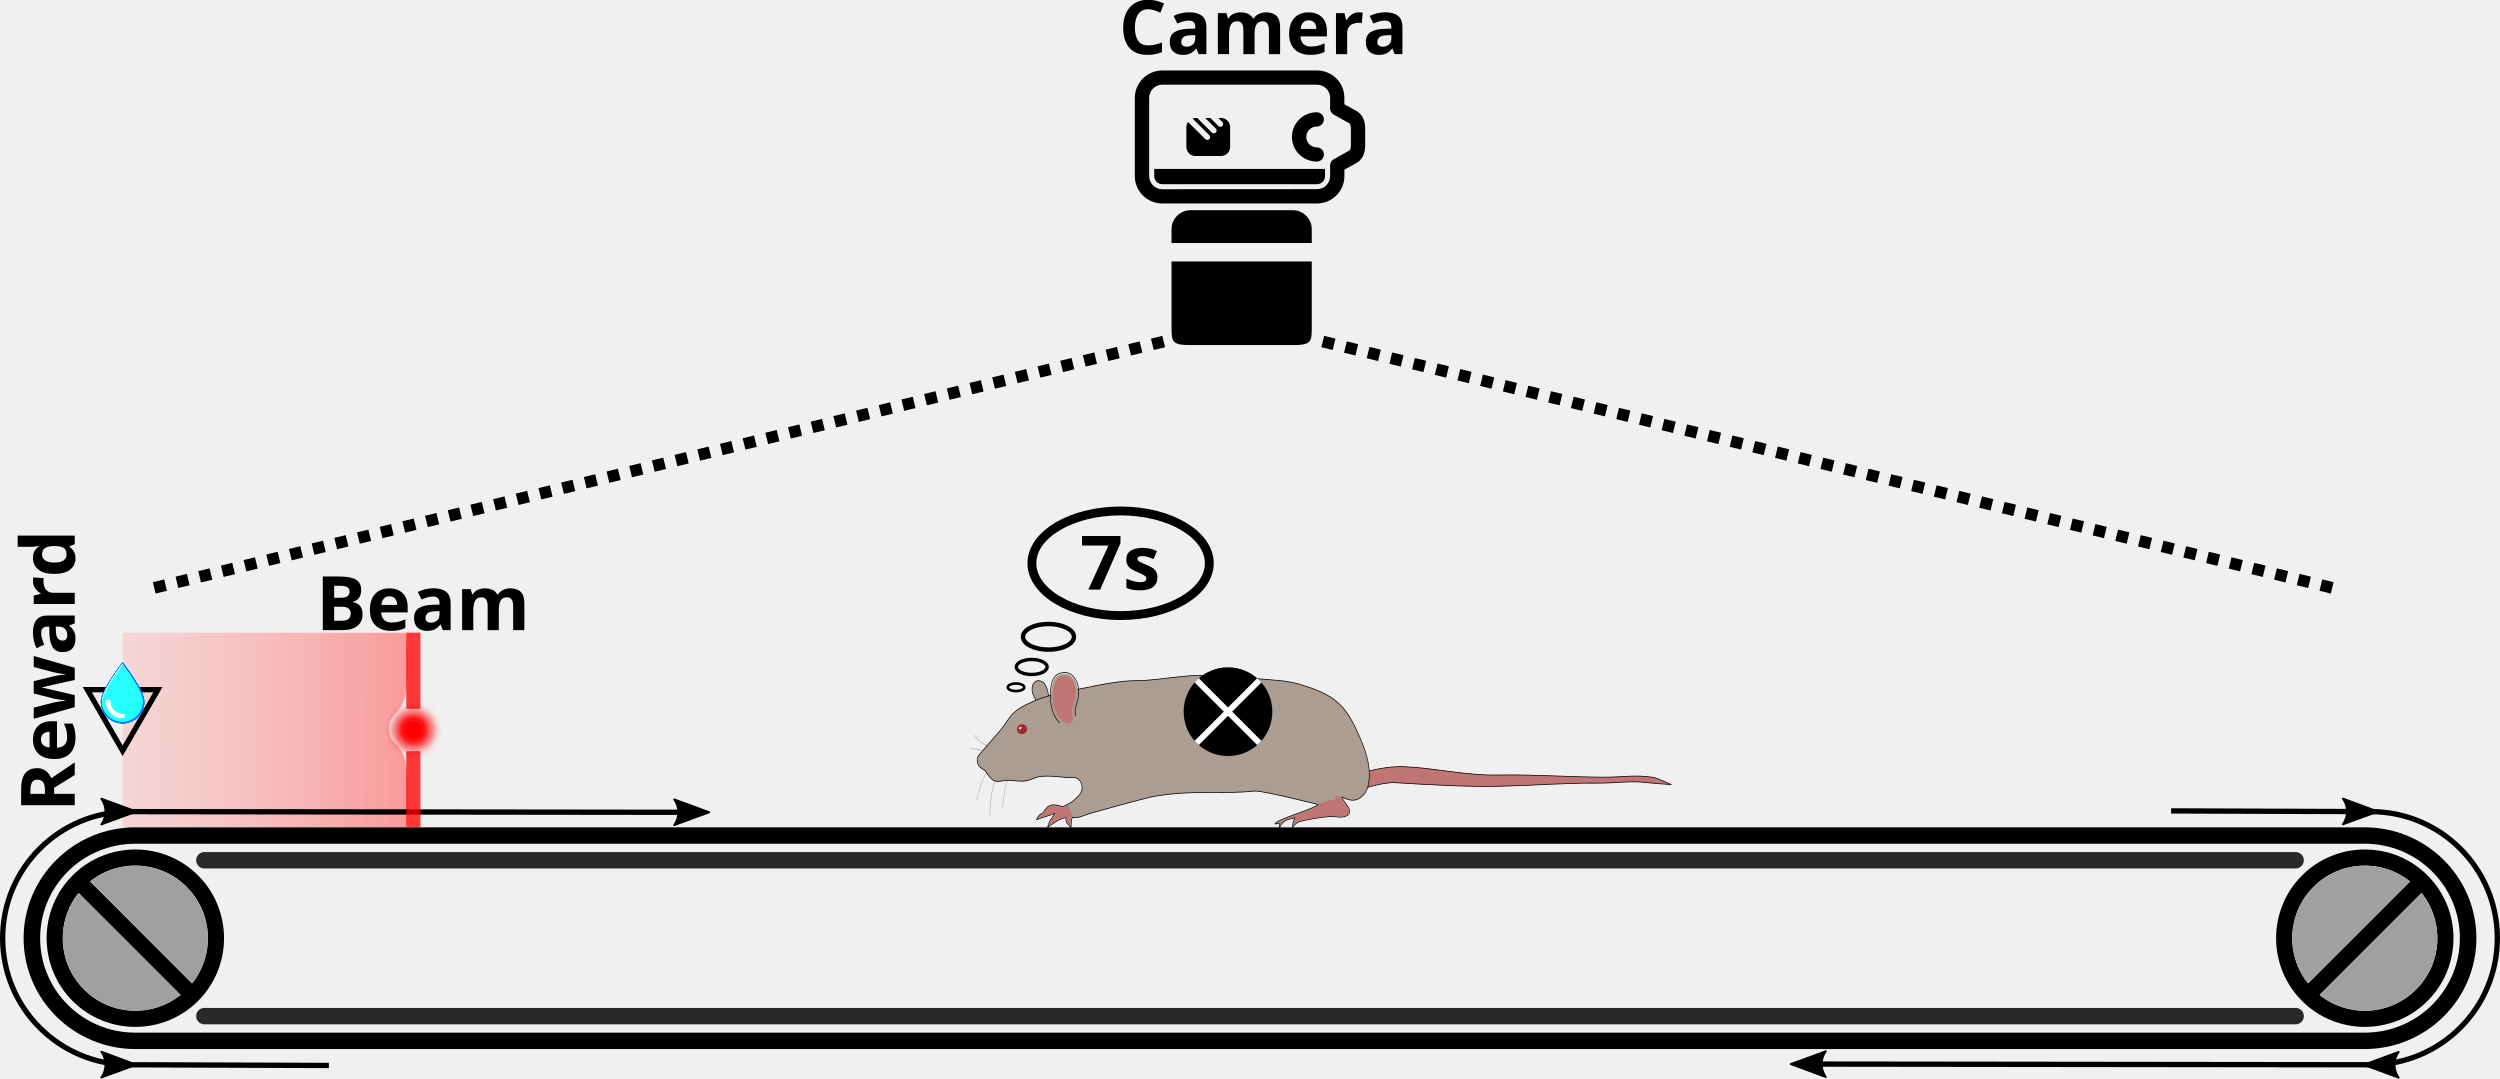
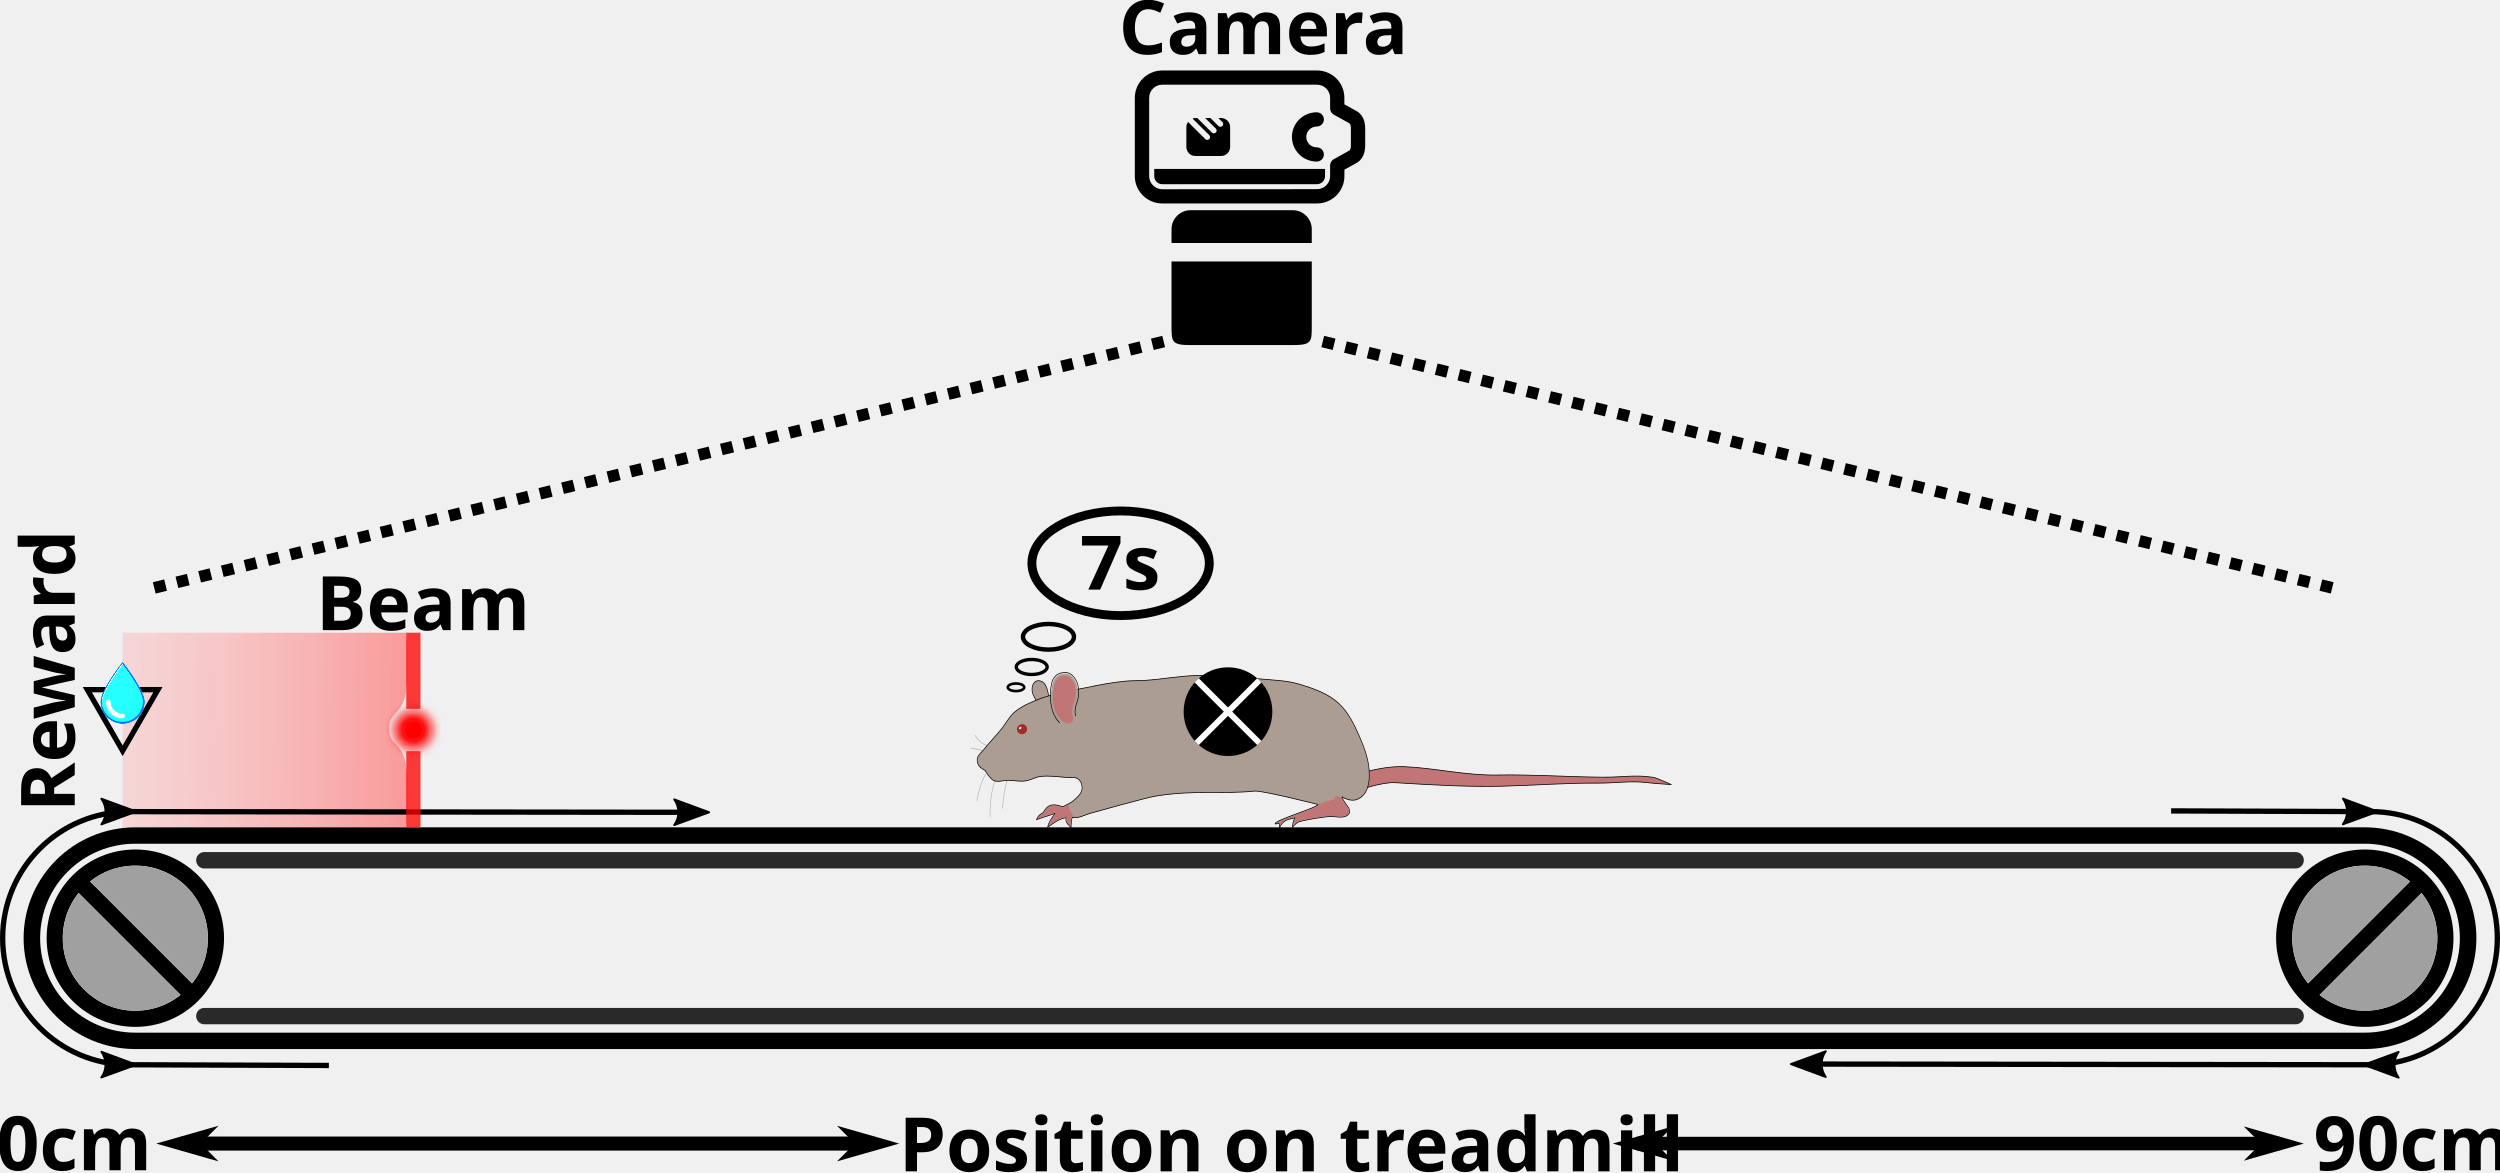
- <svg xmlns="http://www.w3.org/2000/svg" xmlns:xlink="http://www.w3.org/1999/xlink" width="1409.308mm" height="608.051mm" viewBox="0 0 4993.611 2154.51" id="svg2" version="1.1">
+ <svg xmlns="http://www.w3.org/2000/svg" xmlns:xlink="http://www.w3.org/1999/xlink" width="1409.308mm" height="660.738mm" viewBox="0 0 4993.611 2341.199" id="svg2" version="1.1">
  <defs id="defs4">
-     <marker orient="auto" refY="0.0" refX="0.0" id="Arrow1Send" style="overflow:visible;">
-       <path id="path4686" d="M 0.0,0.0 L 5.0,-5.0 L -12.5,0.0 L 5.0,5.0 L 0.0,0.0 z " style="fill-rule:evenodd;stroke:#000000;stroke-width:1pt;stroke-opacity:1;fill:#000000;fill-opacity:1" transform="scale(0.2) rotate(180) translate(6,0)" />
-     </marker>
-     <marker orient="auto" refY="0.0" refX="0.0" id="Arrow1Sstart" style="overflow:visible">
-       <path id="path4683" d="M 0.0,0.0 L 5.0,-5.0 L -12.5,0.0 L 5.0,5.0 L 0.0,0.0 z " style="fill-rule:evenodd;stroke:#000000;stroke-width:1pt;stroke-opacity:1;fill:#000000;fill-opacity:1" transform="scale(0.2) translate(6,0)" />
-     </marker>
-     <marker orient="auto" refY="0.0" refX="0.0" id="marker5003" style="overflow:visible">
-       <path id="path5005" d="M 0.0,0.0 L 5.0,-5.0 L -12.5,0.0 L 5.0,5.0 L 0.0,0.0 z " style="fill-rule:evenodd;stroke:#000000;stroke-width:1pt;stroke-opacity:1;fill:#000000;fill-opacity:1" transform="scale(0.4) translate(10,0)" />
-     </marker>
-     <marker orient="auto" refY="0.0" refX="0.0" id="marker4999" style="overflow:visible;">
-       <path id="path5001" d="M 0.0,0.0 L 5.0,-5.0 L -12.5,0.0 L 5.0,5.0 L 0.0,0.0 z " style="fill-rule:evenodd;stroke:#000000;stroke-width:1pt;stroke-opacity:1;fill:#000000;fill-opacity:1" transform="scale(0.4) rotate(180) translate(10,0)" />
-     </marker>
-     <marker orient="auto" refY="0.0" refX="0.0" id="marker4995" style="overflow:visible">
-       <path id="path4997" d="M 0.0,0.0 L 5.0,-5.0 L -12.5,0.0 L 5.0,5.0 L 0.0,0.0 z " style="fill-rule:evenodd;stroke:#000000;stroke-width:1pt;stroke-opacity:1;fill:#000000;fill-opacity:1" transform="scale(0.4) translate(10,0)" />
-     </marker>
-     <marker orient="auto" refY="0.0" refX="0.0" id="Arrow1Mend" style="overflow:visible;">
-       <path id="path4680" d="M 0.0,0.0 L 5.0,-5.0 L -12.5,0.0 L 5.0,5.0 L 0.0,0.0 z " style="fill-rule:evenodd;stroke:#000000;stroke-width:1pt;stroke-opacity:1;fill:#000000;fill-opacity:1" transform="scale(0.4) rotate(180) translate(10,0)" />
-     </marker>
-     <marker orient="auto" refY="0.0" refX="0.0" id="Arrow1Mstart" style="overflow:visible">
-       <path id="path4677" d="M 0.0,0.0 L 5.0,-5.0 L -12.5,0.0 L 5.0,5.0 L 0.0,0.0 z " style="fill-rule:evenodd;stroke:#000000;stroke-width:1pt;stroke-opacity:1;fill:#000000;fill-opacity:1" transform="scale(0.4) translate(10,0)" />
-     </marker>
-     <marker orient="auto" refY="0.0" refX="0.0" id="Arrow1Lend" style="overflow:visible;">
-       <path id="path4674" d="M 0.0,0.0 L 5.0,-5.0 L -12.5,0.0 L 5.0,5.0 L 0.0,0.0 z " style="fill-rule:evenodd;stroke:#000000;stroke-width:1pt;stroke-opacity:1;fill:#000000;fill-opacity:1" transform="scale(0.8) rotate(180) translate(12.5,0)" />
-     </marker>
-     <marker orient="auto" refY="0.0" refX="0.0" id="Arrow1Lstart" style="overflow:visible">
-       <path id="path4671" d="M 0.0,0.0 L 5.0,-5.0 L -12.5,0.0 L 5.0,5.0 L 0.0,0.0 z " style="fill-rule:evenodd;stroke:#000000;stroke-width:1pt;stroke-opacity:1;fill:#000000;fill-opacity:1" transform="scale(0.8) translate(12.5,0)" />
+     <marker orient="auto" refY="0" refX="0" id="Arrow1Send" style="overflow:visible">
+       <path id="path4686" d="M 0,0 5,-5 -12.5,0 5,5 0,0 Z" style="fill:#000000;fill-opacity:1;fill-rule:evenodd;stroke:#000000;stroke-width:1pt;stroke-opacity:1" transform="matrix(-0.2,0,0,-0.2,-1.2,0)" />
+     </marker>
+     <marker orient="auto" refY="0" refX="0" id="Arrow1Sstart" style="overflow:visible">
+       <path id="path4683" d="M 0,0 5,-5 -12.5,0 5,5 0,0 Z" style="fill:#000000;fill-opacity:1;fill-rule:evenodd;stroke:#000000;stroke-width:1pt;stroke-opacity:1" transform="matrix(0.2,0,0,0.2,1.2,0)" />
+     </marker>
+     <marker orient="auto" refY="0" refX="0" id="marker5003" style="overflow:visible">
+       <path id="path5005" d="M 0,0 5,-5 -12.5,0 5,5 0,0 Z" style="fill:#000000;fill-opacity:1;fill-rule:evenodd;stroke:#000000;stroke-width:1pt;stroke-opacity:1" transform="matrix(0.4,0,0,0.4,4,0)" />
+     </marker>
+     <marker orient="auto" refY="0" refX="0" id="marker4999" style="overflow:visible">
+       <path id="path5001" d="M 0,0 5,-5 -12.5,0 5,5 0,0 Z" style="fill:#000000;fill-opacity:1;fill-rule:evenodd;stroke:#000000;stroke-width:1pt;stroke-opacity:1" transform="matrix(-0.4,0,0,-0.4,-4,0)" />
+     </marker>
+     <marker orient="auto" refY="0" refX="0" id="marker4995" style="overflow:visible">
+       <path id="path4997" d="M 0,0 5,-5 -12.5,0 5,5 0,0 Z" style="fill:#000000;fill-opacity:1;fill-rule:evenodd;stroke:#000000;stroke-width:1pt;stroke-opacity:1" transform="matrix(0.4,0,0,0.4,4,0)" />
+     </marker>
+     <marker orient="auto" refY="0" refX="0" id="Arrow1Mend" style="overflow:visible">
+       <path id="path4680" d="M 0,0 5,-5 -12.5,0 5,5 0,0 Z" style="fill:#000000;fill-opacity:1;fill-rule:evenodd;stroke:#000000;stroke-width:1pt;stroke-opacity:1" transform="matrix(-0.4,0,0,-0.4,-4,0)" />
+     </marker>
+     <marker orient="auto" refY="0" refX="0" id="Arrow1Mstart" style="overflow:visible">
+       <path id="path4677" d="M 0,0 5,-5 -12.5,0 5,5 0,0 Z" style="fill:#000000;fill-opacity:1;fill-rule:evenodd;stroke:#000000;stroke-width:1pt;stroke-opacity:1" transform="matrix(0.4,0,0,0.4,4,0)" />
+     </marker>
+     <marker orient="auto" refY="0" refX="0" id="Arrow1Lend" style="overflow:visible">
+       <path id="path4674" d="M 0,0 5,-5 -12.5,0 5,5 0,0 Z" style="fill:#000000;fill-opacity:1;fill-rule:evenodd;stroke:#000000;stroke-width:1pt;stroke-opacity:1" transform="matrix(-0.8,0,0,-0.8,-10,0)" />
+     </marker>
+     <marker orient="auto" refY="0" refX="0" id="Arrow1Lstart" style="overflow:visible">
+       <path id="path4671" d="M 0,0 5,-5 -12.5,0 5,5 0,0 Z" style="fill:#000000;fill-opacity:1;fill-rule:evenodd;stroke:#000000;stroke-width:1pt;stroke-opacity:1" transform="matrix(0.8,0,0,0.8,10,0)" />
    </marker>
    <marker orient="auto" refY="0" refX="0" id="Arrow2Mstart" style="overflow:visible">
      <path id="path4530" style="fill:#000000;fill-opacity:1;fill-rule:evenodd;stroke:#000000;stroke-width:0.625;stroke-linejoin:round;stroke-opacity:1" d="M 8.719,4.034 -2.207,0.016 8.719,-4.002 c -1.745,2.372 -1.735,5.617 -6e-7,8.035 z" transform="scale(0.6,0.6)" />
    </marker>
    <linearGradient id="linearGradient19819">
      <stop style="stop-color:#ff0000;stop-opacity:1" offset="0" id="stop19821" />
      <stop style="stop-color:#ffffff;stop-opacity:0" offset="1" id="stop19823" />
    </linearGradient>
    <marker style="overflow:visible" id="marker9438" refX="0" refY="0" orient="auto">
      <path transform="scale(0.6,0.6)" d="M 8.719,4.034 -2.207,0.016 8.719,-4.002 c -1.745,2.372 -1.735,5.617 -6e-7,8.035 z" style="fill:#000000;fill-opacity:1;fill-rule:evenodd;stroke:#000000;stroke-width:0.625;stroke-linejoin:round;stroke-opacity:1" id="path9440" />
    </marker>
    <marker style="overflow:visible" id="marker9170" refX="0" refY="0" orient="auto">
      <path transform="scale(-0.6,-0.6)" d="M 8.719,4.034 -2.207,0.016 8.719,-4.002 c -1.745,2.372 -1.735,5.617 -6e-7,8.035 z" style="fill:#000000;fill-opacity:1;fill-rule:evenodd;stroke:#000000;stroke-width:0.625;stroke-linejoin:round;stroke-opacity:1" id="path9172" />
    </marker>
    <marker style="overflow:visible" id="marker9170-6" refX="0" refY="0" orient="auto">
      <path transform="scale(-0.6,-0.6)" d="M 8.719,4.034 -2.207,0.016 8.719,-4.002 c -1.745,2.372 -1.735,5.617 -6e-7,8.035 z" style="fill:#000000;fill-opacity:1;fill-rule:evenodd;stroke:#000000;stroke-width:0.625;stroke-linejoin:round;stroke-opacity:1" id="path9172-0" />
    </marker>
    <marker style="overflow:visible" id="marker9438-6" refX="0" refY="0" orient="auto">
      <path transform="scale(0.6,0.6)" d="M 8.719,4.034 -2.207,0.016 8.719,-4.002 c -1.745,2.372 -1.735,5.617 -6e-7,8.035 z" style="fill:#000000;fill-opacity:1;fill-rule:evenodd;stroke:#000000;stroke-width:0.625;stroke-linejoin:round;stroke-opacity:1" id="path9440-2" />
    </marker>
    <marker orient="auto" refY="0" refX="0" id="marker8992-6" style="overflow:visible">
      <path id="path8994-1" style="fill:#000000;fill-opacity:1;fill-rule:evenodd;stroke:#000000;stroke-width:0.625;stroke-linejoin:round;stroke-opacity:1" d="M 8.719,4.034 -2.207,0.016 8.719,-4.002 c -1.745,2.372 -1.735,5.617 -6e-7,8.035 z" transform="scale(-0.6,-0.6)" />
    </marker>
    <filter height="1.72" y="-0.36" width="1.72" x="-0.36" id="filter18049" style="color-interpolation-filters:sRGB">
      <feGaussianBlur id="feGaussianBlur18051" stdDeviation="8.504" />
    </filter>
    <filter height="1.48" y="-0.24" width="1.48" x="-0.24" id="filter18057" style="color-interpolation-filters:sRGB">
      <feGaussianBlur id="feGaussianBlur18059" stdDeviation="2.835" />
    </filter>
    <filter style="color-interpolation-filters:sRGB" id="filter19758">
      <feGaussianBlur stdDeviation="1" result="result1" id="feGaussianBlur19760" />
      <feComposite in="result1" in2="result1" result="result4" operator="in" id="feComposite19762" />
      <feBlend in="result1" mode="screen" result="result5" in2="result4" id="feBlend19764" />
      <feGaussianBlur stdDeviation="8" result="result6" in="result5" id="feGaussianBlur19766" />
      <feComposite operator="atop" in="result6" in2="result5" result="result8" id="feComposite19768" />
      <feComposite operator="in" result="fbSourceGraphic" in="result6" in2="result8" id="feComposite19770" />
      <feGaussianBlur result="result0" in="fbSourceGraphic" stdDeviation="2.5" id="feGaussianBlur19772" />
      <feSpecularLighting specularExponent="45" specularConstant="1.5" surfaceScale="1" lighting-color="#ffffff" result="result1" in="result0" id="feSpecularLighting19774">
        <fePointLight z="21000" y="-9000" x="-6000" id="fePointLight19776" />
      </feSpecularLighting>
      <feComposite operator="in" result="result2" in="result1" in2="fbSourceGraphic" id="feComposite19778" />
      <feComposite k3="1" k2="1" operator="arithmetic" result="result4" in="fbSourceGraphic" in2="result2" id="feComposite19780" k1="0" k4="0" />
      <feComposite operator="in" in2="result4" result="result91" id="feComposite19782" />
      <feBlend mode="multiply" in2="result91" id="feBlend19784" />
    </filter>
    <linearGradient xlink:href="#linearGradient19819" id="linearGradient19825" x1="552.424" y1="-1331.428" x2="-1620.382" y2="-1360.418" gradientUnits="userSpaceOnUse" gradientTransform="translate(-5.1889e-7,2.6423298e-6)" />
    <marker orient="auto" refY="0" refX="0" id="Arrow1Mstart-7" style="overflow:visible">
      <path id="path4677-0" d="M 0,0 5,-5 -12.5,0 5,5 0,0 Z" style="fill:#000000;fill-opacity:1;fill-rule:evenodd;stroke:#000000;stroke-width:1pt;stroke-opacity:1" transform="matrix(0.4,0,0,0.4,4,0)" />
    </marker>
    <marker orient="auto" refY="0" refX="0" id="Arrow1Mend-9" style="overflow:visible">
      <path id="path4680-3" d="M 0,0 5,-5 -12.5,0 5,5 0,0 Z" style="fill:#000000;fill-opacity:1;fill-rule:evenodd;stroke:#000000;stroke-width:1pt;stroke-opacity:1" transform="matrix(-0.4,0,0,-0.4,-4,0)" />
    </marker>
    <marker orient="auto" refY="0" refX="0" id="Arrow1Mstart-0" style="overflow:visible">
      <path id="path4677-6" d="M 0,0 5,-5 -12.5,0 5,5 0,0 Z" style="fill:#000000;fill-opacity:1;fill-rule:evenodd;stroke:#000000;stroke-width:1pt;stroke-opacity:1" transform="matrix(0.4,0,0,0.4,4,0)" />
    </marker>
    <marker orient="auto" refY="0" refX="0" id="Arrow1Mend-2" style="overflow:visible">
      <path id="path4680-6" d="M 0,0 5,-5 -12.5,0 5,5 0,0 Z" style="fill:#000000;fill-opacity:1;fill-rule:evenodd;stroke:#000000;stroke-width:1pt;stroke-opacity:1" transform="matrix(-0.4,0,0,-0.4,-4,0)" />
    </marker>
    <marker orient="auto" refY="0" refX="0" id="Arrow1Sstart-8" style="overflow:visible">
      <path id="path4683-7" d="M 0,0 5,-5 -12.5,0 5,5 0,0 Z" style="fill:#000000;fill-opacity:1;fill-rule:evenodd;stroke:#000000;stroke-width:1pt;stroke-opacity:1" transform="matrix(0.2,0,0,0.2,1.2,0)" />
    </marker>
    <marker orient="auto" refY="0" refX="0" id="Arrow1Send-9" style="overflow:visible">
      <path id="path4686-2" d="M 0,0 5,-5 -12.5,0 5,5 0,0 Z" style="fill:#000000;fill-opacity:1;fill-rule:evenodd;stroke:#000000;stroke-width:1pt;stroke-opacity:1" transform="matrix(-0.2,0,0,-0.2,-1.2,0)" />
    </marker>
  </defs>
  <g transform="translate(1108.236,2803.573)" id="layer1">
    <path style="opacity:1;fill:url(#linearGradient19825);fill-opacity:1;fill-rule:evenodd;stroke:none;stroke-width:35.433;stroke-linecap:square;stroke-linejoin:miter;stroke-miterlimit:4;stroke-dasharray:none;stroke-dashoffset:0;stroke-opacity:1" d="m -863.251,-1539.737 566.642,0 c 0,0 6.959,84.264 -1.642,124.114 -8.602,39.849 -32.765,35.284 -32.836,67.778 -0.073,33.302 24.198,25.863 32.836,66.742 8.638,40.879 1.642,130.075 1.642,130.075 l -566.642,0 z" id="rect19817" />
    <g transform="translate(30,0)" id="g16892">
      <g id="g4769">
        <path id="path4334" d="m -867.681,-1151.055 c -123.188,10e-4 -223.405,99.344 -223.405,221.457 0,122.113 100.217,221.456 223.405,221.457 l 0,-32.74 c -105.338,-10e-4 -190.376,-84.298 -190.376,-188.717 0,-104.419 85.039,-188.716 190.376,-188.717 z m 0.002,0 0,32.74 4452.498,0 c 105.338,0 190.377,84.298 190.377,188.717 0,104.418 -85.039,188.716 -190.377,188.717 l -4452.498,0 0,32.74 4452.498,0 c 123.188,0 223.405,-99.344 223.405,-221.457 0,-122.113 -100.217,-221.456 -223.405,-221.457 z" style="color:#000000;font-style:normal;font-variant:normal;font-weight:normal;font-stretch:normal;font-size:medium;line-height:normal;font-family:sans-serif;text-indent:0;text-align:start;text-decoration:none;text-decoration-line:none;text-decoration-style:solid;text-decoration-color:#000000;letter-spacing:normal;word-spacing:normal;text-transform:none;direction:ltr;block-progression:tb;writing-mode:lr-tb;baseline-shift:baseline;text-anchor:start;white-space:normal;clip-rule:nonzero;display:inline;overflow:visible;visibility:visible;opacity:1;isolation:auto;mix-blend-mode:normal;color-interpolation:sRGB;color-interpolation-filters:linearRGB;solid-color:#000000;solid-opacity:1;fill:#000000;fill-opacity:1;fill-rule:nonzero;stroke:none;stroke-width:177.165;stroke-linecap:square;stroke-linejoin:miter;stroke-miterlimit:4;stroke-dasharray:none;stroke-dashoffset:0;stroke-opacity:1;color-rendering:auto;image-rendering:auto;shape-rendering:auto;text-rendering:auto;enable-background:accumulate" />
        <path id="path5941" d="m -730.065,-1085.231 2088.634,0 2088.635,0 0,0" style="fill:none;fill-opacity:1;fill-rule:evenodd;stroke:#000000;stroke-width:32.74;stroke-linecap:round;stroke-linejoin:miter;stroke-miterlimit:4;stroke-dasharray:none;stroke-opacity:0.825" />
        <path id="path5941-7" d="m -730.065,-773.963 2088.634,0 2088.635,0 0,0" style="fill:none;fill-opacity:1;fill-rule:evenodd;stroke:#000000;stroke-width:32.74;stroke-linecap:round;stroke-linejoin:miter;stroke-miterlimit:4;stroke-dasharray:none;stroke-opacity:0.825" />
        <g transform="matrix(0.9119516,0,0,0.9119516,-1352.608,-540.0852)" id="g4269">
          <path style="color:#000000;font-style:normal;font-variant:normal;font-weight:normal;font-stretch:normal;font-size:medium;line-height:normal;font-family:sans-serif;text-indent:0;text-align:start;text-decoration:none;text-decoration-line:none;text-decoration-style:solid;text-decoration-color:#000000;letter-spacing:normal;word-spacing:normal;text-transform:none;direction:ltr;block-progression:tb;writing-mode:lr-tb;baseline-shift:baseline;text-anchor:start;white-space:normal;clip-rule:nonzero;display:inline;overflow:visible;visibility:visible;opacity:1;isolation:auto;mix-blend-mode:normal;color-interpolation:sRGB;color-interpolation-filters:linearRGB;solid-color:#000000;solid-opacity:1;fill:#000000;fill-opacity:1;fill-rule:nonzero;stroke:none;stroke-width:35.433;stroke-linecap:butt;stroke-linejoin:miter;stroke-miterlimit:4;stroke-dasharray:none;stroke-dashoffset:0;stroke-opacity:1;color-rendering:auto;image-rendering:auto;shape-rendering:auto;text-rendering:auto;enable-background:accumulate" d="m 668.945,-564.569 c -75.762,-75.762 -199.135,-75.764 -274.897,-10e-4 -75.762,75.762 -75.762,199.136 0,274.899 75.762,75.762 199.135,75.761 274.897,-10e-4 75.762,-75.762 75.762,-199.134 2e-5,-274.896 z m -25.054,25.054 c 57.985,57.985 61.923,149.073 11.834,211.567 L 432.323,-551.349 c 62.494,-50.088 153.582,-46.151 211.567,11.834 z m -236.623,13.221 223.402,223.402 c -62.494,50.09 -153.582,46.151 -211.567,-11.834 -57.985,-57.985 -61.924,-149.073 -11.834,-211.567 z" id="path4155" />
          <path style="fill:#a0a0a0;stroke:none;stroke-width:1px;stroke-linecap:butt;stroke-linejoin:miter;stroke-opacity:1" d="m 522.506,1659.064 c -23.584,-1.338 -47.441,-8.235 -67.8,-19.598 -35.31,-19.709 -62.023,-52.093 -74.333,-90.114 -3.416,-10.549 -5.685,-21.299 -6.988,-33.102 -0.836,-7.572 -0.837,-24.256 -0.003,-31.734 2.928,-26.236 11.251,-49.644 25.22,-70.926 3.016,-4.595 8.277,-11.86 8.604,-11.88 0.097,-0.01 50.352,50.164 111.677,111.49 l 111.5,111.501 -3.568,2.702 c -29.603,22.418 -67.026,33.778 -104.31,31.662 z" id="path4265" transform="translate(0,-1927.559)" />
          <path style="fill:#a0a0a0;stroke:none;stroke-width:1px;stroke-linecap:butt;stroke-linejoin:miter;stroke-opacity:1" d="m 544.031,1487.794 c -66.207,-66.219 -111.392,-111.672 -111.167,-111.825 0.209,-0.142 1.879,-1.388 3.712,-2.769 7.745,-5.838 15.447,-10.574 24.624,-15.143 16.794,-8.361 35.458,-13.726 55.077,-15.831 5.655,-0.607 24.829,-0.601 30.406,0.01 12.989,1.421 24.32,3.876 35.709,7.735 55.711,18.878 96.773,67.528 106.025,125.621 1.397,8.772 1.764,13.913 1.768,24.749 0.004,11.589 -0.404,16.801 -2.109,26.897 -3.879,22.974 -13.501,46.064 -27.114,65.065 -1.866,2.604 -3.841,5.258 -4.389,5.898 l -0.996,1.162 -111.546,-111.567 z" id="path4267" transform="translate(0,-1927.559)" />
        </g>
        <g transform="matrix(0,-0.9119508,0.9119508,0,3974.839,-444.9002)" id="g4274">
          <path id="path4276" d="m 668.945,-564.569 c -75.762,-75.762 -199.135,-75.764 -274.897,-10e-4 -75.762,75.762 -75.762,199.136 0,274.899 75.762,75.762 199.135,75.761 274.897,-10e-4 75.762,-75.762 75.762,-199.134 2e-5,-274.896 z m -25.054,25.054 c 57.985,57.985 61.923,149.073 11.834,211.567 L 432.323,-551.349 c 62.494,-50.088 153.582,-46.151 211.567,11.834 z m -236.623,13.221 223.402,223.402 c -62.494,50.09 -153.582,46.151 -211.567,-11.834 -57.985,-57.985 -61.924,-149.073 -11.834,-211.567 z" style="color:#000000;font-style:normal;font-variant:normal;font-weight:normal;font-stretch:normal;font-size:medium;line-height:normal;font-family:sans-serif;text-indent:0;text-align:start;text-decoration:none;text-decoration-line:none;text-decoration-style:solid;text-decoration-color:#000000;letter-spacing:normal;word-spacing:normal;text-transform:none;direction:ltr;block-progression:tb;writing-mode:lr-tb;baseline-shift:baseline;text-anchor:start;white-space:normal;clip-rule:nonzero;display:inline;overflow:visible;visibility:visible;opacity:1;isolation:auto;mix-blend-mode:normal;color-interpolation:sRGB;color-interpolation-filters:linearRGB;solid-color:#000000;solid-opacity:1;fill:#000000;fill-opacity:1;fill-rule:nonzero;stroke:none;stroke-width:35.433;stroke-linecap:butt;stroke-linejoin:miter;stroke-miterlimit:4;stroke-dasharray:none;stroke-dashoffset:0;stroke-opacity:1;color-rendering:auto;image-rendering:auto;shape-rendering:auto;text-rendering:auto;enable-background:accumulate" />
          <path transform="translate(0,-1927.559)" id="path4278" d="m 522.506,1659.064 c -23.584,-1.338 -47.441,-8.235 -67.8,-19.598 -35.31,-19.709 -62.023,-52.093 -74.333,-90.114 -3.416,-10.549 -5.685,-21.299 -6.988,-33.102 -0.836,-7.572 -0.837,-24.256 -0.003,-31.734 2.928,-26.236 11.251,-49.644 25.22,-70.926 3.016,-4.595 8.277,-11.86 8.604,-11.88 0.097,-0.01 50.352,50.164 111.677,111.49 l 111.5,111.501 -3.568,2.702 c -29.603,22.418 -67.026,33.778 -104.31,31.662 z" style="fill:#a0a0a0;stroke:none;stroke-width:1px;stroke-linecap:butt;stroke-linejoin:miter;stroke-opacity:1" />
          <path transform="translate(0,-1927.559)" id="path4280" d="m 544.031,1487.794 c -66.207,-66.219 -111.392,-111.672 -111.167,-111.825 0.209,-0.142 1.879,-1.388 3.712,-2.769 7.745,-5.838 15.447,-10.574 24.624,-15.143 16.794,-8.361 35.458,-13.726 55.077,-15.831 5.655,-0.607 24.829,-0.601 30.406,0.01 12.989,1.421 24.32,3.876 35.709,7.735 55.711,18.878 96.773,67.528 106.025,125.621 1.397,8.772 1.764,13.913 1.768,24.749 0.004,11.589 -0.404,16.801 -2.109,26.897 -3.879,22.974 -13.501,46.064 -27.114,65.065 -1.866,2.604 -3.841,5.258 -4.389,5.898 l -0.996,1.162 -111.546,-111.567 z" style="fill:#a0a0a0;stroke:none;stroke-width:1px;stroke-linecap:butt;stroke-linejoin:miter;stroke-opacity:1" />
        </g>
        <path id="path7156" d="m -880.105,-676.783 c -139.626,8e-4 -252.816,-113.188 -252.816,-252.815 -8e-4,-139.627 113.189,-252.817 252.816,-252.816" style="opacity:1;fill:none;fill-opacity:1;fill-rule:evenodd;stroke:#000000;stroke-width:10.63;stroke-linecap:round;stroke-linejoin:miter;stroke-miterlimit:4;stroke-dasharray:none;stroke-dashoffset:0;stroke-opacity:1;marker-end:url(#marker9170)" />
        <path id="path7165" d="m 264.125,-1180.999 -1144.232,-1.414 0,0 0,0" style="fill:none;fill-rule:evenodd;stroke:#000000;stroke-width:10.63;stroke-linecap:butt;stroke-linejoin:miter;stroke-miterlimit:0;stroke-dasharray:none;stroke-opacity:1;marker-start:url(#marker9438)" />
        <path id="path7165-3" d="m -481.297,-675.369 -398.808,-1.414 0,0 0,0" style="fill:none;fill-rule:evenodd;stroke:#000000;stroke-width:10.63;stroke-linecap:butt;stroke-linejoin:miter;stroke-miterlimit:4;stroke-dasharray:none;stroke-opacity:1;marker-end:url(#Arrow2Mstart)" />
        <path id="path7156-7" d="m 3597.243,-1182.414 c 139.626,-8e-4 252.816,113.188 252.816,252.815 8e-4,139.627 -113.189,252.817 -252.816,252.816" style="opacity:1;fill:none;fill-opacity:1;fill-rule:evenodd;stroke:#000000;stroke-width:10.63;stroke-linecap:round;stroke-linejoin:miter;stroke-miterlimit:4;stroke-dasharray:none;stroke-dashoffset:0;stroke-opacity:1;marker-end:url(#marker9170-6)" />
        <path id="path7165-9" d="m 2453.013,-678.197 1144.232,1.414 0,0 0,0" style="fill:none;fill-rule:evenodd;stroke:#000000;stroke-width:10.63;stroke-linecap:butt;stroke-linejoin:miter;stroke-miterlimit:0;stroke-dasharray:none;stroke-opacity:1;marker-start:url(#marker9438-6)" />
        <path id="path7165-3-2" d="m 3198.435,-1183.828 398.808,1.414 0,0 0,0" style="fill:none;fill-rule:evenodd;stroke:#000000;stroke-width:10.63;stroke-linecap:butt;stroke-linejoin:miter;stroke-miterlimit:4;stroke-dasharray:none;stroke-opacity:1;marker-end:url(#marker8992-6)" />
      </g>
    </g>
    <g id="g18800">
      <path style="opacity:0.771;fill:none;fill-rule:evenodd;stroke:#ff0000;stroke-width:28.346;stroke-linecap:butt;stroke-linejoin:miter;stroke-miterlimit:4;stroke-dasharray:none;stroke-dashoffset:0;stroke-opacity:1" d="m -282.573,-1303.165 0,76.055 0,76.055" id="path16954" />
      <g transform="translate(0,13.74487)" id="g18795">
        <ellipse ry="28.346" rx="28.346" cy="-1345.937" cx="-295.825" id="path16915" style="opacity:1;fill:none;fill-opacity:1;fill-rule:evenodd;stroke:#ff0000;stroke-width:12.638;stroke-linecap:butt;stroke-linejoin:miter;stroke-miterlimit:0;stroke-dasharray:none;stroke-dashoffset:0;stroke-opacity:1;filter:url(#filter18049)" transform="matrix(1.121452,0,0,1.121452,49.18066,150.2155)" />
        <ellipse ry="14.173" rx="14.173" cy="-1345.937" cx="-295.825" id="path16915-3" style="opacity:1;fill:none;fill-opacity:1;fill-rule:evenodd;stroke:#ff0000;stroke-width:9.6;stroke-linecap:butt;stroke-linejoin:miter;stroke-miterlimit:0;stroke-dasharray:none;stroke-dashoffset:0;stroke-opacity:1;filter:url(#filter18057)" transform="matrix(1.476408,0,0,1.476408,154.1853,627.9633)" />
        <ellipse ry="12.402" rx="12.402" cy="-1359.189" cx="-282.573" id="path16915-3-7" style="opacity:1;fill:#ff0000;fill-opacity:1;fill-rule:evenodd;stroke:#ff0000;stroke-width:10.63;stroke-linecap:butt;stroke-linejoin:miter;stroke-miterlimit:0;stroke-dasharray:none;stroke-dashoffset:0;stroke-opacity:1" />
      </g>
      <path style="opacity:0.771;fill:none;fill-rule:evenodd;stroke:#ff0000;stroke-width:28.346;stroke-linecap:butt;stroke-linejoin:miter;stroke-miterlimit:4;stroke-dasharray:none;stroke-dashoffset:0;stroke-opacity:1" d="m -282.573,-1539.833 0,76.055 0,76.055" id="path16954-5" />
    </g>
    <g id="g19827" transform="translate(-96,0)">
      <path d="m -696.786,-1426.056 -141.037,0 70.519,122.142 70.519,-122.142 z" style="opacity:1;fill:none;stroke:#000000;stroke-width:10.63;stroke-miterlimit:4;stroke-dasharray:none" id="path18250" />
      <g style="opacity:1;filter:url(#filter19758)" transform="matrix(0.2428253,0,0,0.2428253,-829.4675,-1482.018)" id="g18767">
        <path style="fill:#006cff;fill-opacity:1" d="M 438.4,329.6 C 438.4,430.933 356.267,512 256,512 155.733,512 73.6,430.933 73.6,329.6 73.6,228.267 256,0 256,0 c 0,0 182.4,229.333 182.4,329.6 z" id="path18727" />
        <path style="fill:#ffffff" d="m 256,464 c -73.6,0 -134.4,-59.733 -134.4,-134.4 0,-8.533 7.467,-16 16,-16 8.533,0 16,7.467 16,16 0,56.533 45.867,102.4 102.4,102.4 8.533,0 16,7.467 16,16 0,8.533 -7.467,16 -16,16 z" id="path18729" />
        <g id="g18731" />
        <g id="g18733" />
        <g id="g18735" />
        <g id="g18737" />
        <g id="g18739" />
        <g id="g18741" />
        <g id="g18743" />
        <g id="g18745" />
        <g id="g18747" />
        <g id="g18749" />
        <g id="g18751" />
        <g id="g18753" />
        <g id="g18755" />
        <g id="g18757" />
        <g id="g18759" />
      </g>
    </g>
    <text xml:space="preserve" style="font-style:normal;font-weight:normal;font-size:150px;line-height:1000%;font-family:sans-serif;letter-spacing:0px;word-spacing:0px;fill:#000000;fill-opacity:1;stroke:none;stroke-width:1px;stroke-linecap:butt;stroke-linejoin:miter;stroke-opacity:1" x="-476.958" y="-1544.958" id="text19849">
      <tspan id="tspan19851" x="-476.958" y="-1544.958" style="font-style:normal;font-variant:normal;font-weight:bold;font-stretch:normal;font-family:sans-serif;-inkscape-font-specification:'sans-serif Bold'">Beam</tspan>
    </text>
    <text xml:space="preserve" style="font-style:normal;font-weight:normal;font-size:150px;line-height:1000%;font-family:sans-serif;letter-spacing:0px;word-spacing:0px;fill:#000000;fill-opacity:1;stroke:none;stroke-width:1px;stroke-linecap:butt;stroke-linejoin:miter;stroke-opacity:1" x="1181.725" y="-958.955" id="text19849-8" transform="matrix(0,-1,1,0,0,0)">
      <tspan id="tspan19851-0" x="1181.725" y="-958.955" style="font-style:normal;font-variant:normal;font-weight:bold;font-stretch:normal;font-family:sans-serif;-inkscape-font-specification:'sans-serif Bold'">Reward</tspan>
    </text>
    <g id="g4788" transform="translate(-844.8709,0)">
      <g transform="matrix(-2.606271,0.244504,0.2099261,3.046847,1635.325,-3286.216)" id="g16474">
        <path id="path4508" d="m -264.764,685.253 c 0,0 -14.933,-2.258 -27.648,-0.774 -23.609,2.756 -46.843,9.645 -70.553,11.145 -26.58,1.7 -52.448,5.426 -79.283,7.778 -17.093,1.499 -24.883,0.229 -39.334,3.255 -2.672,0.559 -13.413,5.81 -13.413,5.81 0,0 10.993,-1.42 18.783,-2.82 12.01,-2.2 23.978,-1.528 36.138,-2.528 24.65,-2.2 50.201,-2.467 74.901,-3.967 27.03,-1.7 52.609,-5.097 80.353,-8.782 10.142,-1.347 29.246,2.884 29.246,2.884" style="fill:#c27575;stroke:#000000;stroke-width:0.496;stroke-linecap:round;stroke-linejoin:round" />
        <path id="path4479" d="m 16.664,662.653 c 6.014,10 7.852,17.8 8.842,29" style="fill:none;stroke:#b3b3b3;stroke-width:0.496;stroke-linecap:round;stroke-linejoin:round" />
        <path id="path4481" d="m 23.382,660.153 c 6.004,6 8.724,12.4 11.314,20.2" style="fill:none;stroke:#b3b3b3;stroke-width:0.496;stroke-linecap:round;stroke-linejoin:round" />
        <path id="path4483" d="m 7.825,664.453 c 4.684,7 6.111,14.5 7.778,22.6" style="fill:none;stroke:#b3b3b3;stroke-width:0.496;stroke-linecap:round;stroke-linejoin:round" />
        <path id="path4485" d="m 18.078,647.853 c 6.788,-2.1 12.228,-5.6 14.498,-9.9" style="fill:none;stroke:#b3b3b3;stroke-width:0.496;stroke-linecap:round;stroke-linejoin:round" />
        <path id="path4487" d="m 23.028,650.253 c 3.628,-1.8 7.928,-3.3 13.438,-4.2" style="fill:none;stroke:#b3b3b3;stroke-width:0.496;stroke-linecap:round;stroke-linejoin:round" />
        <path id="path4502" d="m -24.967,623.253 c 0,-1.1 -0.782,-6.2 -0.177,-9.2 0.446,-2.2 1.076,-4.7 2.74,-6.2 1.287,-1.2 3.219,-1.9 4.95,-1.7 1.236,0.2 2.458,1 3.182,2 0.934,1.3 1.134,3 1.061,4.6 -0.052,1.2 -0.599,2.3 -1.061,3.3 -0.914,2.1 -3.359,5.9 -3.359,5.9" style="fill:#ac9d93;stroke:#000000;stroke-width:0.496;stroke-linecap:round;stroke-linejoin:round" />
        <path id="path4506" d="m -177.434,691.253 c -5.72,0 -47.538,12.625 -47.538,12.625 1.51,2.3 33.971,7.432 33.761,10.032 l -3.191,-0.048 0.011,2.748 c -3.37,-5 -6.72,-4.8 -12.38,-5.5 1.74,1.8 2.08,3.6 2.48,6 0,0 -2.94,-2.6 -4.77,-3 -4.45,-1.1 -19.114,-1.808 -23.664,-1.708 -5.13,0.1 -11.75,2.9 -15.38,-0.7 -0.84,-0.8 -0.18,-3.5 -0.18,-3.5 0,0 6.371,-8.849 4.561,-7.749 -2.96,1.8 -6.64,3.1 -10.08,2.7 -3.09,-0.4 -6.22,-2.2 -8.13,-4.6 -2.92,-3.8 -3.67,-9 -3.71,-13.8 -0.08,-7.8 2.68,-15.6 5.65,-22.8 3.33,-8.1 7.36,-16.5 13.79,-22.5 7.63,-7.2 18,-11.1 27.76,-14.6 10.52,-3.8 21.85,-4.8 32.88,-6.6 15.239,-2.5 30.545,-4.8 45.958,-5.8 13.231,-0.8 26.52,0.3 39.774,0 4.954,-0.1 9.894,-0.7 14.85,-0.7 10.034,0 20.06,0.8 30.052,1.8 12.48,1.1 25.123,1.8 37.299,4.7 6.647,1.7 13.456,3.5 19.269,7.1 4.073,2.5 6.863,6.7 10.43,9.9 4.946,4.4 10.315,8.4 15.198,12.9 1.66,1.5 4.04,2.7 4.78,4.8 0.51,1.4 0.21,3.2 -0.53,4.6 -0.99,1.8 -4.78,3.9 -4.78,3.9 0,0 -3.151,5.5 -5.829,6.9 -3.314,1.7 -7.43,0.5 -11.137,0.8 -4.25,0.4 -8.461,1.6 -12.728,1.5 -4.116,-0.1 -8.081,-1.9 -12.198,-2 -6.522,-0.1 -13.007,1.2 -19.445,2.2 -3.182,0.5 -7.091,-0.1 -9.458,2.1 -1.669,1.5 -2.51,4.3 -1.944,6.5 0.813,3.2 4.241,5.1 6.982,6.9 2.628,1.7 8.751,3.4 8.751,3.4 5.823,-2.3 10.608,-3.4 15.026,2.6 5.242,2.1 4.116,2.9 5.568,4.2 -4.856,-1.2 -9.728,-1.8 -14.584,-3 2.686,2.8 5.145,4.9 6.453,8.7 -4.793,-2.5 -9.053,-4.9 -14.584,-5.2 1.178,3.4 -1.826,4.7 -3.182,6.8 -0.443,-2.3 -0.635,-4.8 -1.503,-6.6 -4.387,1.1 -8.747,-0.5 -13.081,-1.4 0,0 -44.138,-7 -51.973,-7.4 -29.906,-1.7 -49.748,3 -75.304,2.8 z" style="fill:#ac9d93;stroke:#000000;stroke-width:0.496;stroke-linecap:round;stroke-linejoin:round" />
        <path id="path4504" d="m -43.528,631.853 c 1.289,-6.2 -2.461,-9.5 -3.271,-13.9 -0.561,-3.1 -0.508,-6.7 1.149,-9.4 2.518,-4.1 4.994,-5.1 9.723,-4.5 2.498,0.3 5.05,2.3 5.922,4.7 2.996,8.1 3.458,16.3 -1.679,23.1 -5.187,6.9 -13.018,5.6 -11.844,0 z" style="fill:#c27575;stroke:#ac9d93;stroke-width:1.488;stroke-linecap:round;stroke-linejoin:round" />
        <ellipse ry="3.27" rx="3.889" cy="636.74" cx="-3.501" id="path4477" style="fill:#a02c2c" />
        <ellipse ry="0.67" rx="0.982" cy="552.61" cx="314.571" id="path9055" style="fill:#ffffff" transform="matrix(0.8673569,0.4976866,-0.4976718,0.8673654,0,0)" />
        <path id="path9565" d="m -32.55,634.953 c 6.765,-6.5 7.052,-18.3 3.96,-26.7 -1.105,-3 -3.991,-5.3 -7.156,-5.7 -1.251,-0.1 -2.393,-0.2 -3.469,-0.1 -1.076,0.1 -2.094,0.3 -3.031,0.7 -1.875,0.9 -3.343,2.4 -4.688,4.6 -1.967,3.2 -1.945,7.1 -1.344,10.4 0.466,2.6 1.676,4.6 2.5,6.6 0.825,2 1.356,4 0.782,6.8" style="color:#000000;text-indent:0;text-transform:none;block-progression:tb;fill:none;stroke:#000000;stroke-width:0.496" />
        <path id="path9571" style="fill:#c27575" d="m -23.153,688.453 c -2.098,0 -4.405,0.8 -6.937,1.8 a 0.5,0.5 0 0 1 -0.313,0 c 0,0 -1.563,-0.4 -3.437,-1.1 -0.315,-0.1 -0.642,-0.2 -0.969,-0.3 -0.986,3 -1.323,6 -3.906,8.2 0.508,-0.1 1.026,-0.2 1.531,-0.3 a 0.5,0.5 0 0 1 0.562,0.3 c 0.793,1.6 1.052,3.7 1.376,5.7 0.633,-0.8 1.301,-1.5 1.812,-2.2 0.718,-0.9 1.102,-1.8 0.562,-3.4 a 0.5,0.5 0 0 1 0.5,-0.6 c 5.161,0.3 9.233,2.4 13.532,4.6 -1.336,-2.9 -3.404,-4.7 -5.782,-7.2 a 0.5,0.5 0 0 1 0.469,-0.8 c 4.369,1 8.794,1.6 13.219,2.6 -0.143,-0.3 -0.273,-0.5 -0.469,-0.7 -0.479,-0.5 -1.44,-1.2 -4.031,-2.2 a 0.5,0.5 0 0 1 -0.219,-0.2 c -2.149,-3 -4.29,-4 -6.625,-4.2 l -0.875,0 z" />
        <path id="path9583" style="fill:#c27575" d="m -192.256,713.476 c 0.024,-0.37 -5.74,-1.864 -6.981,-2.245 l -11.961,-2.764 c -1.856,-0.881 -12.894,-2.29 -14.184,-4.29 -0.161,-0.226 -0.108,-0.54 0.12,-0.7 -4.28,-0.783 3.645,1.569 -2.881,-0.395 0,0 -2.044,-0.716 -4.024,-0.816 -1.78,-0.2 -2.421,-0.712 -4.201,-0.612 -2.71,0.2 -0.385,-2.386 -3.217,-1.975 -3.788,0.273 -4.453,3.63 -5.803,5.13 0.208,0.121 -2.326,3.265 -2.407,3.492 0,0 -0.16,0.6 -0.22,1.3 -0.03,0.4 -0.02,0.8 0.03,1.1 0.05,0.3 0.13,0.5 0.22,0.6 1.66,1.7 4.05,1.9 6.75,1.7 2.69,-0.3 5.63,-1 8.28,-1.1 4.4,-0.1 19.094,0.608 23.774,1.708 1.07,0.2 2.26,1 3.25,1.7 0.35,0.3 0.35,0.3 0.62,0.5 -0.33,-1.6 -0.73,-3 -2.03,-4.4 -0.25,-0.333 -0.007,-0.808 0.41,-0.8 2.81,0.3 5.1,0.5 7.16,1.1 1.69,0.6 3.2,1.8 4.65,3.5 l 0.131,-1.748" />
      </g>
      <g style="fill:#000000;stroke:none;stroke-width:24.249;stroke-miterlimit:4;stroke-dasharray:none" transform="matrix(-0.02922408,0,0,-0.02922408,2151.352,-1473.29)" id="g19984">
        <g id="g20009">
          <g transform="translate(3.1927488e-4,205.3101)" id="g4492">
            <text transform="scale(-1,-1)" id="text20005" y="-5016.866" x="-8811.291" style="font-style:normal;font-weight:normal;font-size:5132.753px;line-height:1000%;font-family:sans-serif;letter-spacing:0px;word-spacing:0px;fill:#000000;fill-opacity:1;stroke:none;stroke-width:1px;stroke-linecap:butt;stroke-linejoin:miter;stroke-opacity:1" xml:space="preserve">
              <tspan y="-5016.866" x="-8811.291" id="tspan20007" style="font-style:normal;font-variant:normal;font-weight:bold;font-stretch:normal;font-family:sans-serif;-inkscape-font-specification:'sans-serif Bold'">7s</tspan>
            </text>
            <g id="g4480" transform="translate(-22753.151,-674.1674)">
              <g id="g4486">
                <ellipse style="fill:none;fill-rule:evenodd;stroke:#000000;stroke-width:606.231;stroke-linecap:butt;stroke-linejoin:miter;stroke-miterlimit:4;stroke-dasharray:none;stroke-opacity:1" id="path4418" transform="scale(-1,-1)" cx="-28788.795" cy="-7490.505" rx="6062.307" ry="3575.729" />
                <ellipse style="fill:none;fill-rule:evenodd;stroke:#000000;stroke-width:303.115;stroke-linecap:butt;stroke-linejoin:miter;stroke-miterlimit:4;stroke-dasharray:none;stroke-opacity:1" id="path4418-3" cx="-33718.348" cy="-2464.006" rx="1742.657" ry="875.537" transform="scale(-1,-1)" />
                <ellipse style="fill:none;fill-rule:evenodd;stroke:#000000;stroke-width:230.368;stroke-linecap:butt;stroke-linejoin:miter;stroke-miterlimit:4;stroke-dasharray:none;stroke-opacity:1" id="path4418-3-7" cx="-34865.148" cy="-401.065" rx="1054.445" ry="512.786" transform="scale(-1,-1)" />
                <ellipse style="fill:none;fill-rule:evenodd;stroke:#000000;stroke-width:181.869;stroke-linecap:butt;stroke-linejoin:miter;stroke-miterlimit:4;stroke-dasharray:none;stroke-opacity:1" id="path4418-3-7-5" cx="-35937.688" cy="987.505" rx="562.864" ry="258.706" transform="scale(-1,-1)" />
              </g>
            </g>
          </g>
        </g>
      </g>
    </g>
    <g id="g8736" transform="matrix(0.7071068,-0.7071068,0.7071068,0.7071068,815.5287,2164.487)">
      <circle mask="none" r="88.583" cy="-2133.668" cx="2881.912" id="path8594" style="fill:#000000;fill-opacity:1;fill-rule:evenodd;stroke:none;stroke-width:1px;stroke-linecap:butt;stroke-linejoin:miter;stroke-opacity:1" />
      <path mask="none" id="path8596" d="m 2881.912,-2222.251 0,177.165" style="fill:none;fill-opacity:1;fill-rule:evenodd;stroke:#ffffff;stroke-width:11.838;stroke-linecap:butt;stroke-linejoin:miter;stroke-miterlimit:4;stroke-dasharray:none;stroke-opacity:1" />
      <path mask="none" id="path8596-4" d="m 2793.329,-2133.668 177.165,0" style="opacity:1;fill:none;fill-opacity:1;fill-rule:evenodd;stroke:#ffffff;stroke-width:11.838;stroke-linecap:butt;stroke-linejoin:miter;stroke-miterlimit:4;stroke-dasharray:none;stroke-opacity:1" />
    </g>
    <g id="g4534">
      <g transform="matrix(0,0.8849017,-0.8900258,0,1761.933,-2849.665)" id="g4373">
        <g transform="translate(201.1524,-61.8022)" id="g4375">
          <g id="g4377">
            <path d="m 248.6,269.4 -14.7,0 -15.6,-28 c -0.2,-0.4 -0.4,-0.7 -0.6,-1 -5.3,-8 -16.3,-17.6 -38.4,-17.6 l -38.4,0 c -22.1,0 -33,9.6 -38.3,17.7 -0.2,0.3 -0.4,0.6 -0.6,1 l -15.6,28 -14.7,0 C 37.7,269.4 10,297 10,331 l 0,347.1 c 0,34 27.7,61.7 61.7,61.7 l 176.9,0 c 34,0 61.6,-27.7 61.6,-61.7 l 0,-347.1 c 0,-34 -27.6,-61.6 -61.6,-61.6 z m 29.5,408.7 c 0,16.3 -13.3,29.5 -29.5,29.5 l -177,0 c -16.3,0 -29.5,-13.3 -29.5,-29.5 l 0,-347.1 c 0,-16.3 13.3,-29.5 29.5,-29.5 l 24.1,0 c 5.8,0 11.2,-3.2 14,-8.2 l 19.9,-35.5 c 1.5,-1.8 5.7,-2.9 11.2,-2.9 l 38.4,0 c 5.5,0 9.8,1.1 11.2,2.9 l 19.9,35.5 c 2.9,5.1 8.2,8.2 14,8.2 l 24.1,0 c 16.3,0 29.5,13.2 29.5,29.5 l 0.2,347.1 0,0 z" id="path4379" />
            <path d="m 199.6,315.5 c -8.9,0 -16.1,7.2 -16.1,16.1 0,12.9 -10.5,23.4 -23.5,23.4 -12.9,0 -23.4,-10.5 -23.4,-23.4 0,-8.9 -7.2,-16.1 -16.1,-16.1 -8.9,0 -16.1,7.2 -16.1,16.1 0,30.7 24.9,55.6 55.6,55.6 30.7,0 55.6,-24.9 55.6,-55.6 0.1,-8.9 -7.1,-16.1 -16,-16.1 z" id="path4381" />
            <path d="m 182.6,525.9 -45,0 c -11.2,0 -20.3,9.1 -20.3,20.4 l 0,6.1 9.1,-9.1 c 2.5,-2.5 6.5,-2.5 8.9,0 2.5,2.5 2.5,6.5 0,8.9 l -18,18 0,11.7 23.9,-23.9 c 2.4,-2.5 6.5,-2.5 8.9,0 2.5,2.5 2.5,6.5 0,8.9 l -32.8,32.8 0,4 c 0,2.3 0.4,4.5 1.2,6.5 L 156,572.7 c 2.5,-2.5 6.5,-2.5 8.9,0 2.5,2.5 2.5,6.5 0,8.9 l -38.7,38.8 c 3.3,2.3 7.3,3.7 11.5,3.7 l 45,0 c 11.2,0 20.4,-9.1 20.4,-20.4 l 0,-57.6 c -0.2,-11.1 -9.3,-20.2 -20.5,-20.2 z" id="path4383" />
            <path d="m 248.6,312.9 -16.3,0 0,383.3 16.3,0 c 10,0 18.1,-8.1 18.1,-18.1 l 0,-347.1 c 0,-10 -8.2,-18.1 -18.1,-18.1 z" id="path4385" />
            <path d="m 325.4,385.4 0,229.2 c 0,23.6 19.2,42.8 42.7,42.8 l 31.4,0 0,-314.7 -31.4,0 c -23.5,0 -42.7,19.1 -42.7,42.7 z" id="path4387" />
            <path d="m 587.1,342.7 -146,0 0,314.7 146,0 c 35,0 42.8,0 42.8,-42.8 l 0,-229.2 c -0.1,-42.7 -7.3,-42.7 -42.8,-42.7 z" id="path4389" />
          </g>
        </g>
        <g id="g4393" />
        <g id="g4395" />
        <g id="g4397" />
        <g id="g4399" />
        <g id="g4401" />
        <g id="g4403" />
        <g id="g4405" />
        <g id="g4407" />
        <g id="g4409" />
        <g id="g4411" />
        <g id="g4413" />
        <g id="g4415" />
        <g id="g4417" />
        <g id="g4419" />
        <g id="g4421" />
      </g>
      <text id="text19849-3" y="-2695.468" x="1126.509" style="font-style:normal;font-weight:normal;font-size:150px;line-height:1000%;font-family:sans-serif;letter-spacing:0px;word-spacing:0px;fill:#000000;fill-opacity:1;stroke:none;stroke-width:1px;stroke-linecap:butt;stroke-linejoin:miter;stroke-opacity:1" xml:space="preserve">
        <tspan style="font-style:normal;font-variant:normal;font-weight:bold;font-stretch:normal;font-family:sans-serif;-inkscape-font-specification:'sans-serif Bold'" y="-2695.468" x="1126.509" id="tspan19851-6">Camera</tspan>
      </text>
    </g>
    <text xml:space="preserve" style="font-style:normal;font-weight:normal;font-size:150px;line-height:1000%;font-family:sans-serif;letter-spacing:0px;word-spacing:0px;fill:#000000;fill-opacity:1;stroke:none;stroke-width:1px;stroke-linecap:butt;stroke-linejoin:miter;stroke-opacity:1" x="687.275" y="-463.839" id="text19849-7">
      <tspan id="tspan19851-5" x="687.275" y="-463.839" style="font-style:normal;font-variant:normal;font-weight:bold;font-stretch:normal;font-family:sans-serif;-inkscape-font-specification:'sans-serif Bold'">Position on treadmill</tspan>
    </text>
    <path style="fill:none;fill-rule:evenodd;stroke:#000000;stroke-width:23.32;stroke-linecap:butt;stroke-linejoin:miter;stroke-miterlimit:4;stroke-dasharray:23.32, 23.32;stroke-dashoffset:0;stroke-opacity:1" d="m 1216.166,-2121.401 -2032.809,496.083 0,0" id="path4582" />
    <path style="fill:none;fill-rule:evenodd;stroke:#000000;stroke-width:23.32;stroke-linecap:butt;stroke-linejoin:miter;stroke-miterlimit:4;stroke-dasharray:23.32, 23.32;stroke-dashoffset:0;stroke-opacity:1" d="m 1533.885,-2121.401 2032.809,496.083 0,0" id="path4582-3" />
    <text xml:space="preserve" style="font-style:normal;font-weight:normal;font-size:150px;line-height:1000%;font-family:sans-serif;letter-spacing:0px;word-spacing:0px;fill:#000000;fill-opacity:1;stroke:none;stroke-width:1px;stroke-linecap:butt;stroke-linejoin:miter;stroke-opacity:1" x="3513.158" y="-466.036" id="text19849-7-5">
      <tspan id="tspan19851-5-6" x="3513.158" y="-466.036" style="font-style:normal;font-variant:normal;font-weight:bold;font-stretch:normal;font-family:sans-serif;-inkscape-font-specification:'sans-serif Bold'">90cm</tspan>
    </text>
    <text xml:space="preserve" style="font-style:normal;font-weight:normal;font-size:150px;line-height:1000%;font-family:sans-serif;letter-spacing:0px;word-spacing:0px;fill:#000000;fill-opacity:1;stroke:none;stroke-width:1px;stroke-linecap:butt;stroke-linejoin:miter;stroke-opacity:1" x="-1115.194" y="-466.036" id="text19849-7-2">
      <tspan id="tspan19851-5-9" x="-1115.194" y="-466.036" style="font-style:normal;font-variant:normal;font-weight:bold;font-stretch:normal;font-family:sans-serif;-inkscape-font-specification:'sans-serif Bold'">0cm</tspan>
    </text>
    <path style="fill:none;fill-rule:evenodd;stroke:#000000;stroke-width:28.005;stroke-linecap:butt;stroke-linejoin:miter;stroke-miterlimit:4;stroke-dasharray:none;stroke-opacity:1;marker-start:url(#Arrow1Sstart);marker-end:url(#Arrow1Send)" d="m -746.215,-519.357 c 1384.261,0 1384.261,0 1384.261,0" id="path4993" />
    <path style="fill:none;fill-rule:evenodd;stroke:#000000;stroke-width:26.971;stroke-linecap:butt;stroke-linejoin:miter;stroke-miterlimit:4;stroke-dasharray:none;stroke-opacity:1;marker-start:url(#Arrow1Sstart-8);marker-end:url(#Arrow1Send-9)" d="m 2161.457,-519.357 c 1283.888,0 1283.888,0 1283.888,0" id="path4993-0" />
  </g>
</svg>
